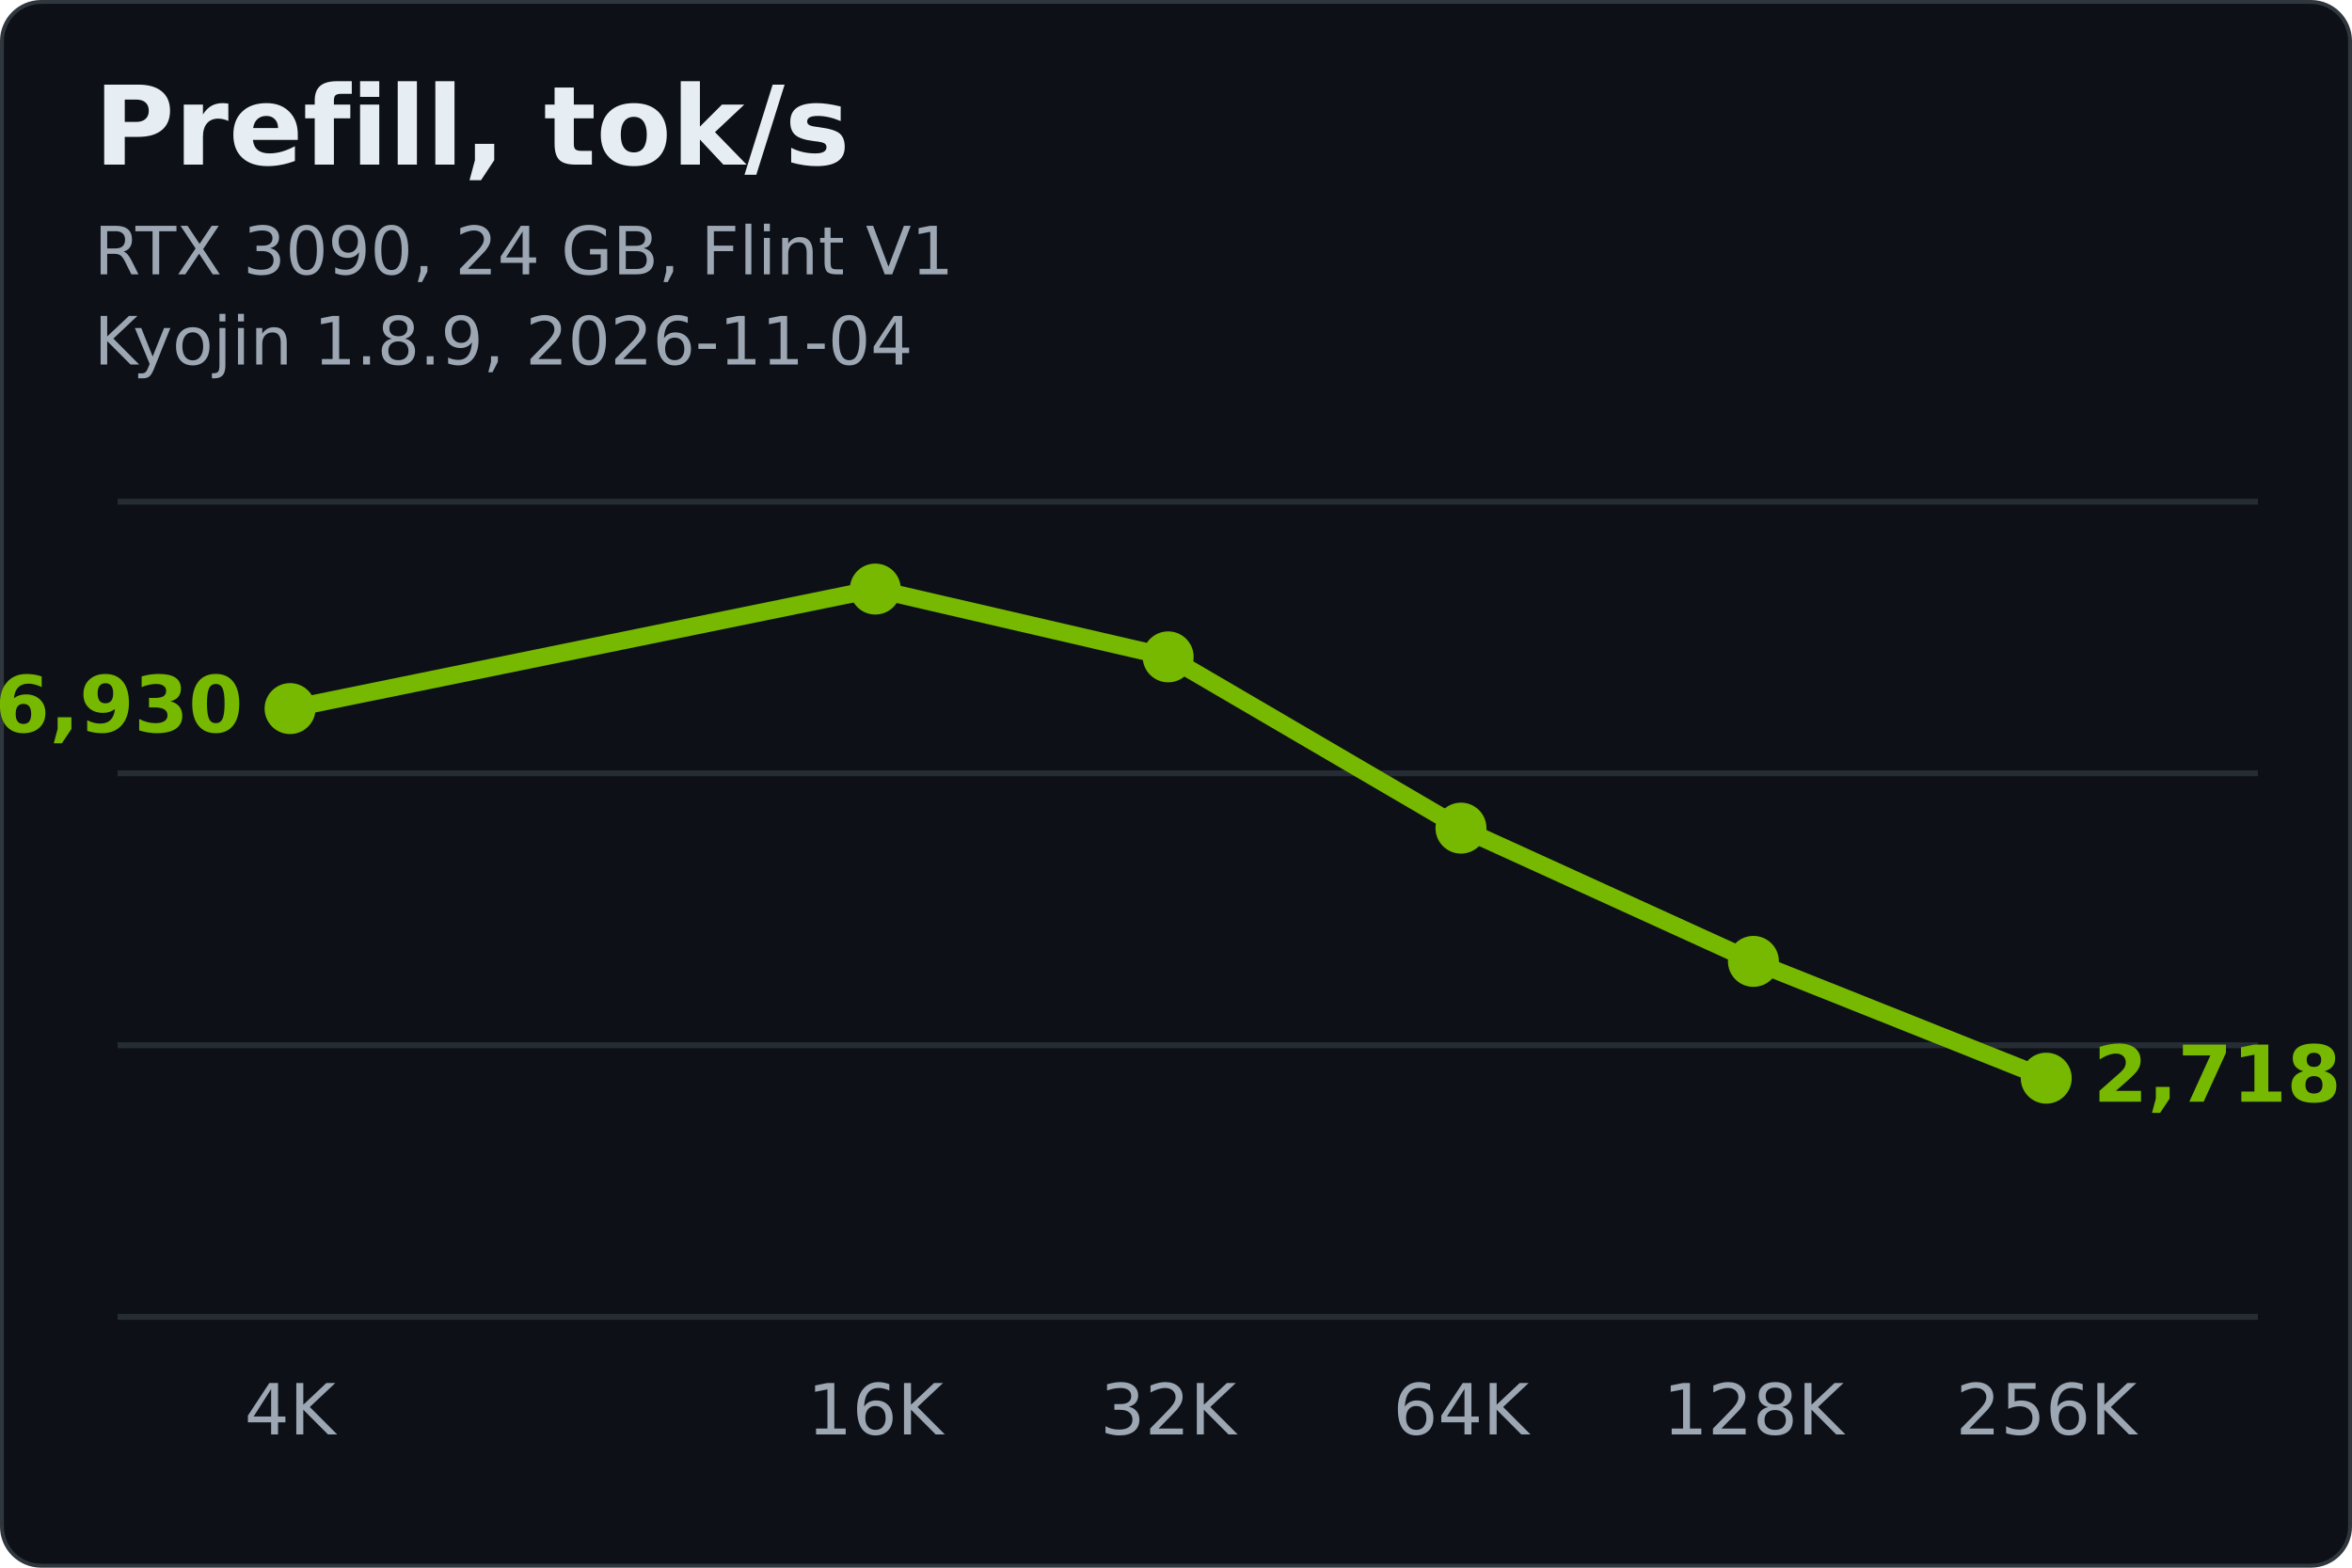
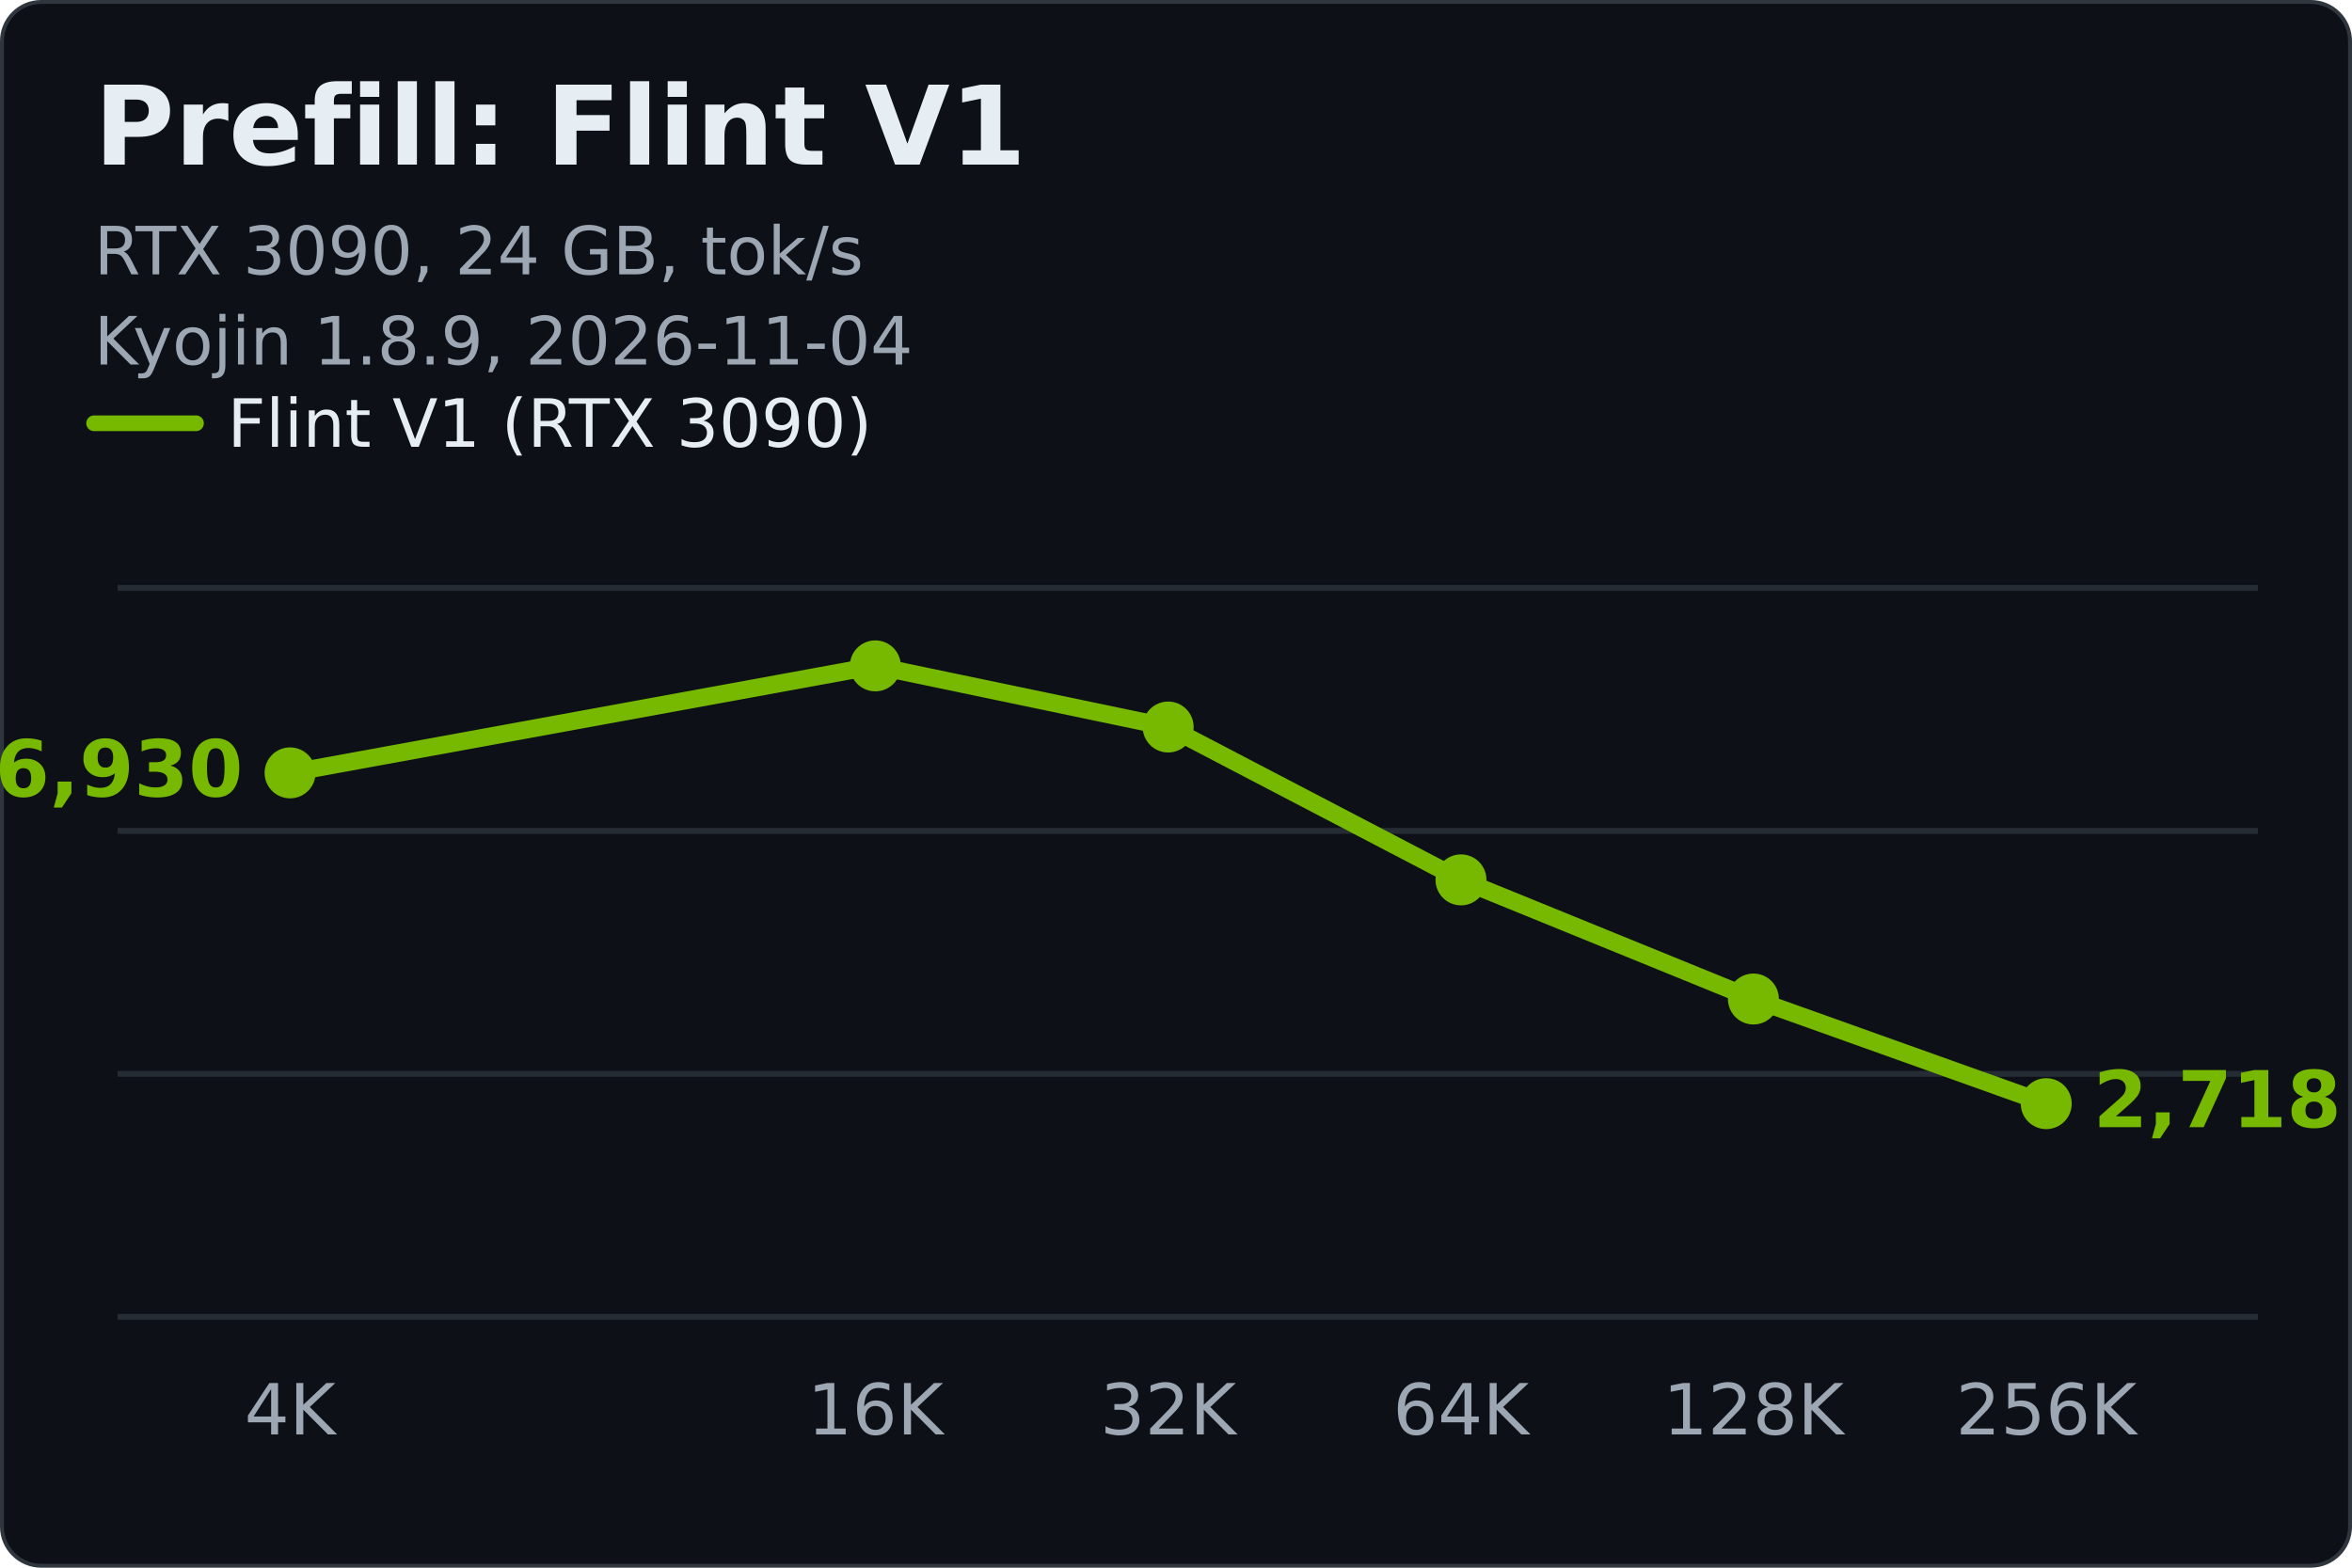
<svg xmlns="http://www.w3.org/2000/svg" width="600" height="400" viewBox="0 0 600 400" font-family="-apple-system,'Segoe UI','Ubuntu Sans','DejaVu Sans',Helvetica,Arial,sans-serif">
  <rect x="0.5" y="0.5" width="599" height="399" rx="10" fill="#0D1117" stroke="#30363D" />
-   <text x="24.0" y="42.0" fill="#E6EDF3" font-size="28" text-anchor="start" font-weight="700">Prefill, tok/s</text>
-   <text x="24.0" y="70.0" fill="#9DA7B3" font-size="17" text-anchor="start" font-weight="400">RTX 3090, 24 GB, Flint V1</text>
+   <text x="24.0" y="42.0" fill="#E6EDF3" font-size="28" text-anchor="start" font-weight="700">Prefill: Flint V1</text>
+   <text x="24.0" y="70.0" fill="#9DA7B3" font-size="17" text-anchor="start" font-weight="400">RTX 3090, 24 GB, tok/s</text>
  <text x="24.0" y="93.0" fill="#9DA7B3" font-size="17" text-anchor="start" font-weight="400">Kyojin 1.8.9, 2026-11-04</text>
  <line x1="30" x2="576" y1="336.0" y2="336.0" stroke="#262C34" stroke-width="1.5" />
-   <line x1="30" x2="576" y1="266.7" y2="266.7" stroke="#262C34" stroke-width="1.5" />
-   <line x1="30" x2="576" y1="197.3" y2="197.3" stroke="#262C34" stroke-width="1.5" />
-   <line x1="30" x2="576" y1="128.0" y2="128.0" stroke="#262C34" stroke-width="1.5" />
+   <line x1="30" x2="576" y1="274.0" y2="274.0" stroke="#262C34" stroke-width="1.5" />
+   <line x1="30" x2="576" y1="212.0" y2="212.0" stroke="#262C34" stroke-width="1.5" />
+   <line x1="30" x2="576" y1="150.0" y2="150.0" stroke="#262C34" stroke-width="1.5" />
  <text x="74.0" y="366.0" fill="#9DA7B3" font-size="18" text-anchor="middle" font-weight="400">4K</text>
  <text x="223.3" y="366.0" fill="#9DA7B3" font-size="18" text-anchor="middle" font-weight="400">16K</text>
  <text x="298.0" y="366.0" fill="#9DA7B3" font-size="18" text-anchor="middle" font-weight="400">32K</text>
  <text x="372.7" y="366.0" fill="#9DA7B3" font-size="18" text-anchor="middle" font-weight="400">64K</text>
  <text x="447.3" y="366.0" fill="#9DA7B3" font-size="18" text-anchor="middle" font-weight="400">128K</text>
  <text x="522.0" y="366.0" fill="#9DA7B3" font-size="18" text-anchor="middle" font-weight="400">256K</text>
-   <line x1="74.0" y1="180.8" x2="223.3" y2="150.3" stroke="#76B900" stroke-width="4.5" stroke-linecap="round" />
-   <line x1="223.3" y1="150.3" x2="298.0" y2="167.6" stroke="#76B900" stroke-width="4.5" stroke-linecap="round" />
-   <line x1="298.0" y1="167.6" x2="372.7" y2="211.3" stroke="#76B900" stroke-width="4.5" stroke-linecap="round" />
-   <line x1="372.7" y1="211.3" x2="447.3" y2="245.3" stroke="#76B900" stroke-width="4.5" stroke-linecap="round" />
-   <line x1="447.3" y1="245.3" x2="522.0" y2="275.1" stroke="#76B900" stroke-width="4.5" stroke-linecap="round" />
-   <circle cx="74.0" cy="180.8" r="6.5" fill="#76B900" />
-   <circle cx="223.3" cy="150.3" r="6.5" fill="#76B900" />
-   <circle cx="298.0" cy="167.6" r="6.5" fill="#76B900" />
-   <circle cx="372.7" cy="211.3" r="6.5" fill="#76B900" />
-   <circle cx="447.3" cy="245.3" r="6.5" fill="#76B900" />
-   <circle cx="522.0" cy="275.1" r="6.5" fill="#76B900" />
-   <text x="62.0" y="186.8" fill="#76B900" font-size="20" text-anchor="end" font-weight="700">6,930</text>
-   <text x="534.0" y="281.1" fill="#76B900" font-size="20" text-anchor="start" font-weight="700">2,718</text>
+   <line x1="24" x2="50" y1="108" y2="108" stroke="#76B900" stroke-width="4" stroke-linecap="round" />
+   <text x="58.0" y="114.0" fill="#E6EDF3" font-size="17" text-anchor="start" font-weight="400">Flint V1 (RTX 3090)</text>
+   <line x1="74.0" y1="197.2" x2="223.3" y2="169.9" stroke="#76B900" stroke-width="4.5" stroke-linecap="round" />
+   <line x1="223.3" y1="169.9" x2="298.0" y2="185.5" stroke="#76B900" stroke-width="4.5" stroke-linecap="round" />
+   <line x1="298.0" y1="185.5" x2="372.7" y2="224.5" stroke="#76B900" stroke-width="4.5" stroke-linecap="round" />
+   <line x1="372.7" y1="224.5" x2="447.3" y2="254.9" stroke="#76B900" stroke-width="4.5" stroke-linecap="round" />
+   <line x1="447.3" y1="254.9" x2="522.0" y2="281.6" stroke="#76B900" stroke-width="4.5" stroke-linecap="round" />
+   <circle cx="74.0" cy="197.2" r="6.5" fill="#76B900" />
+   <circle cx="223.3" cy="169.9" r="6.5" fill="#76B900" />
+   <circle cx="298.0" cy="185.5" r="6.5" fill="#76B900" />
+   <circle cx="372.7" cy="224.5" r="6.5" fill="#76B900" />
+   <circle cx="447.3" cy="254.9" r="6.5" fill="#76B900" />
+   <circle cx="522.0" cy="281.6" r="6.5" fill="#76B900" />
+   <text x="62.0" y="203.2" fill="#76B900" font-size="20" text-anchor="end" font-weight="700">6,930</text>
+   <text x="534.0" y="287.6" fill="#76B900" font-size="20" text-anchor="start" font-weight="700">2,718</text>
</svg>
